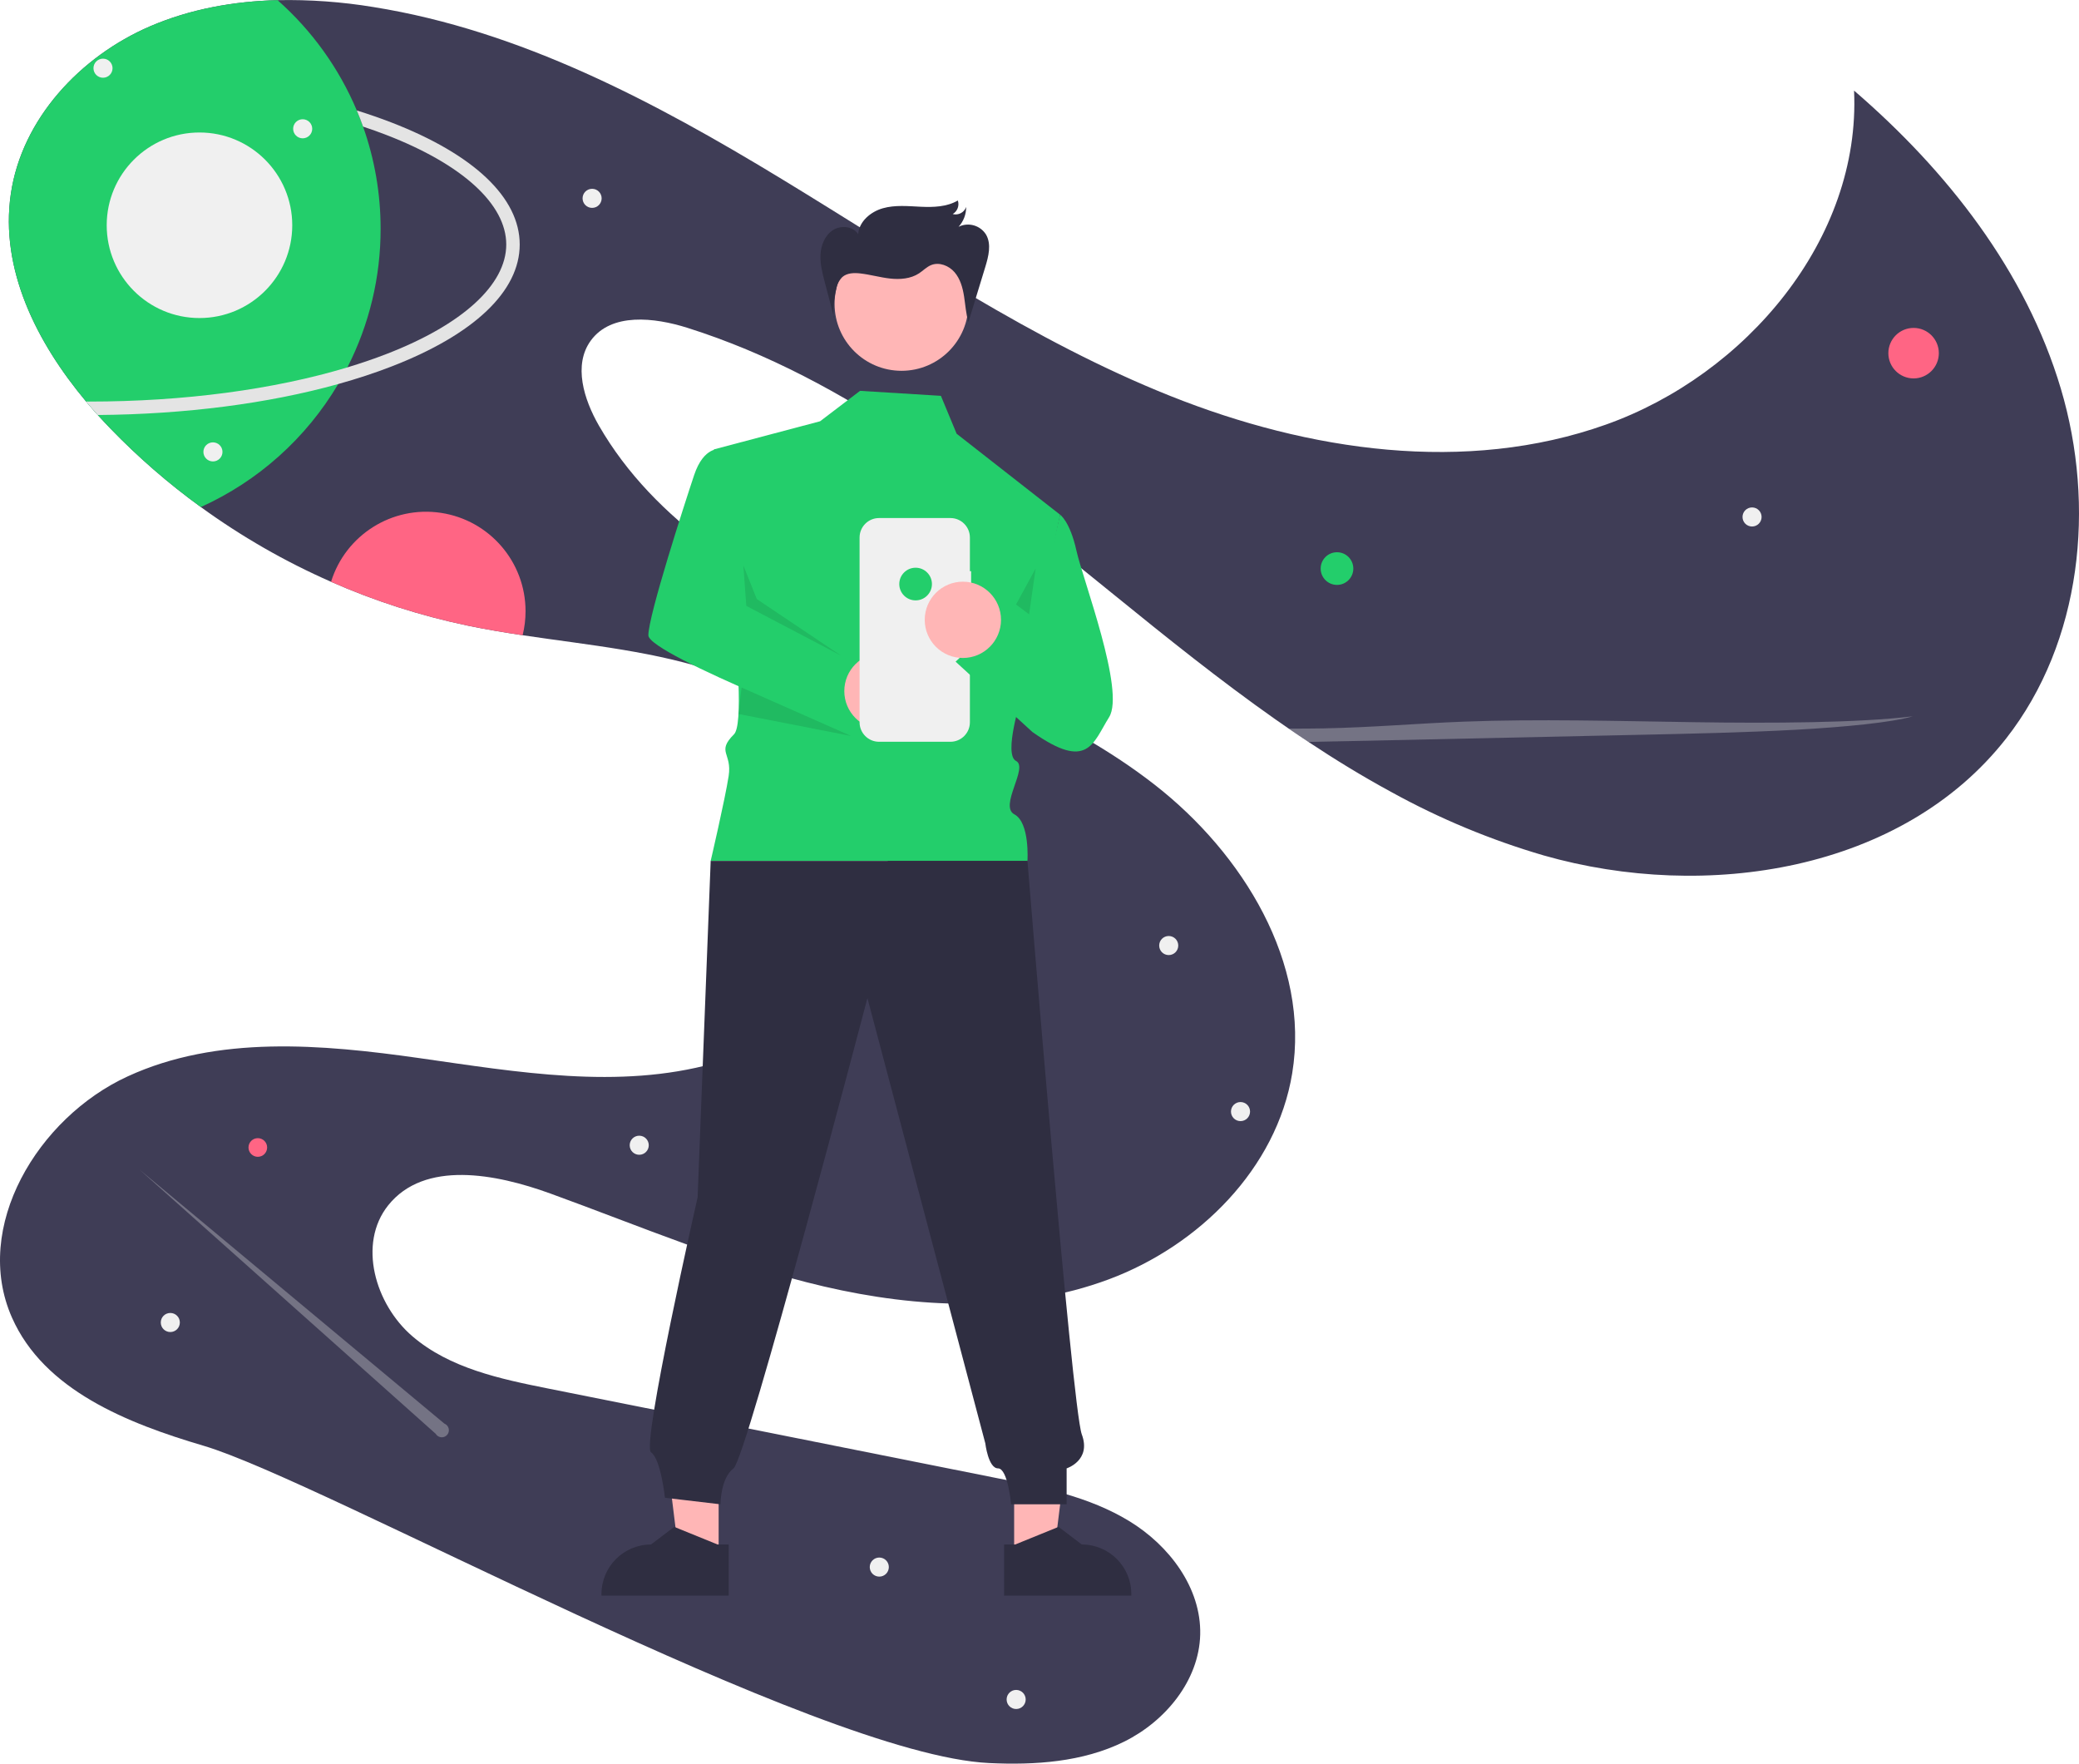
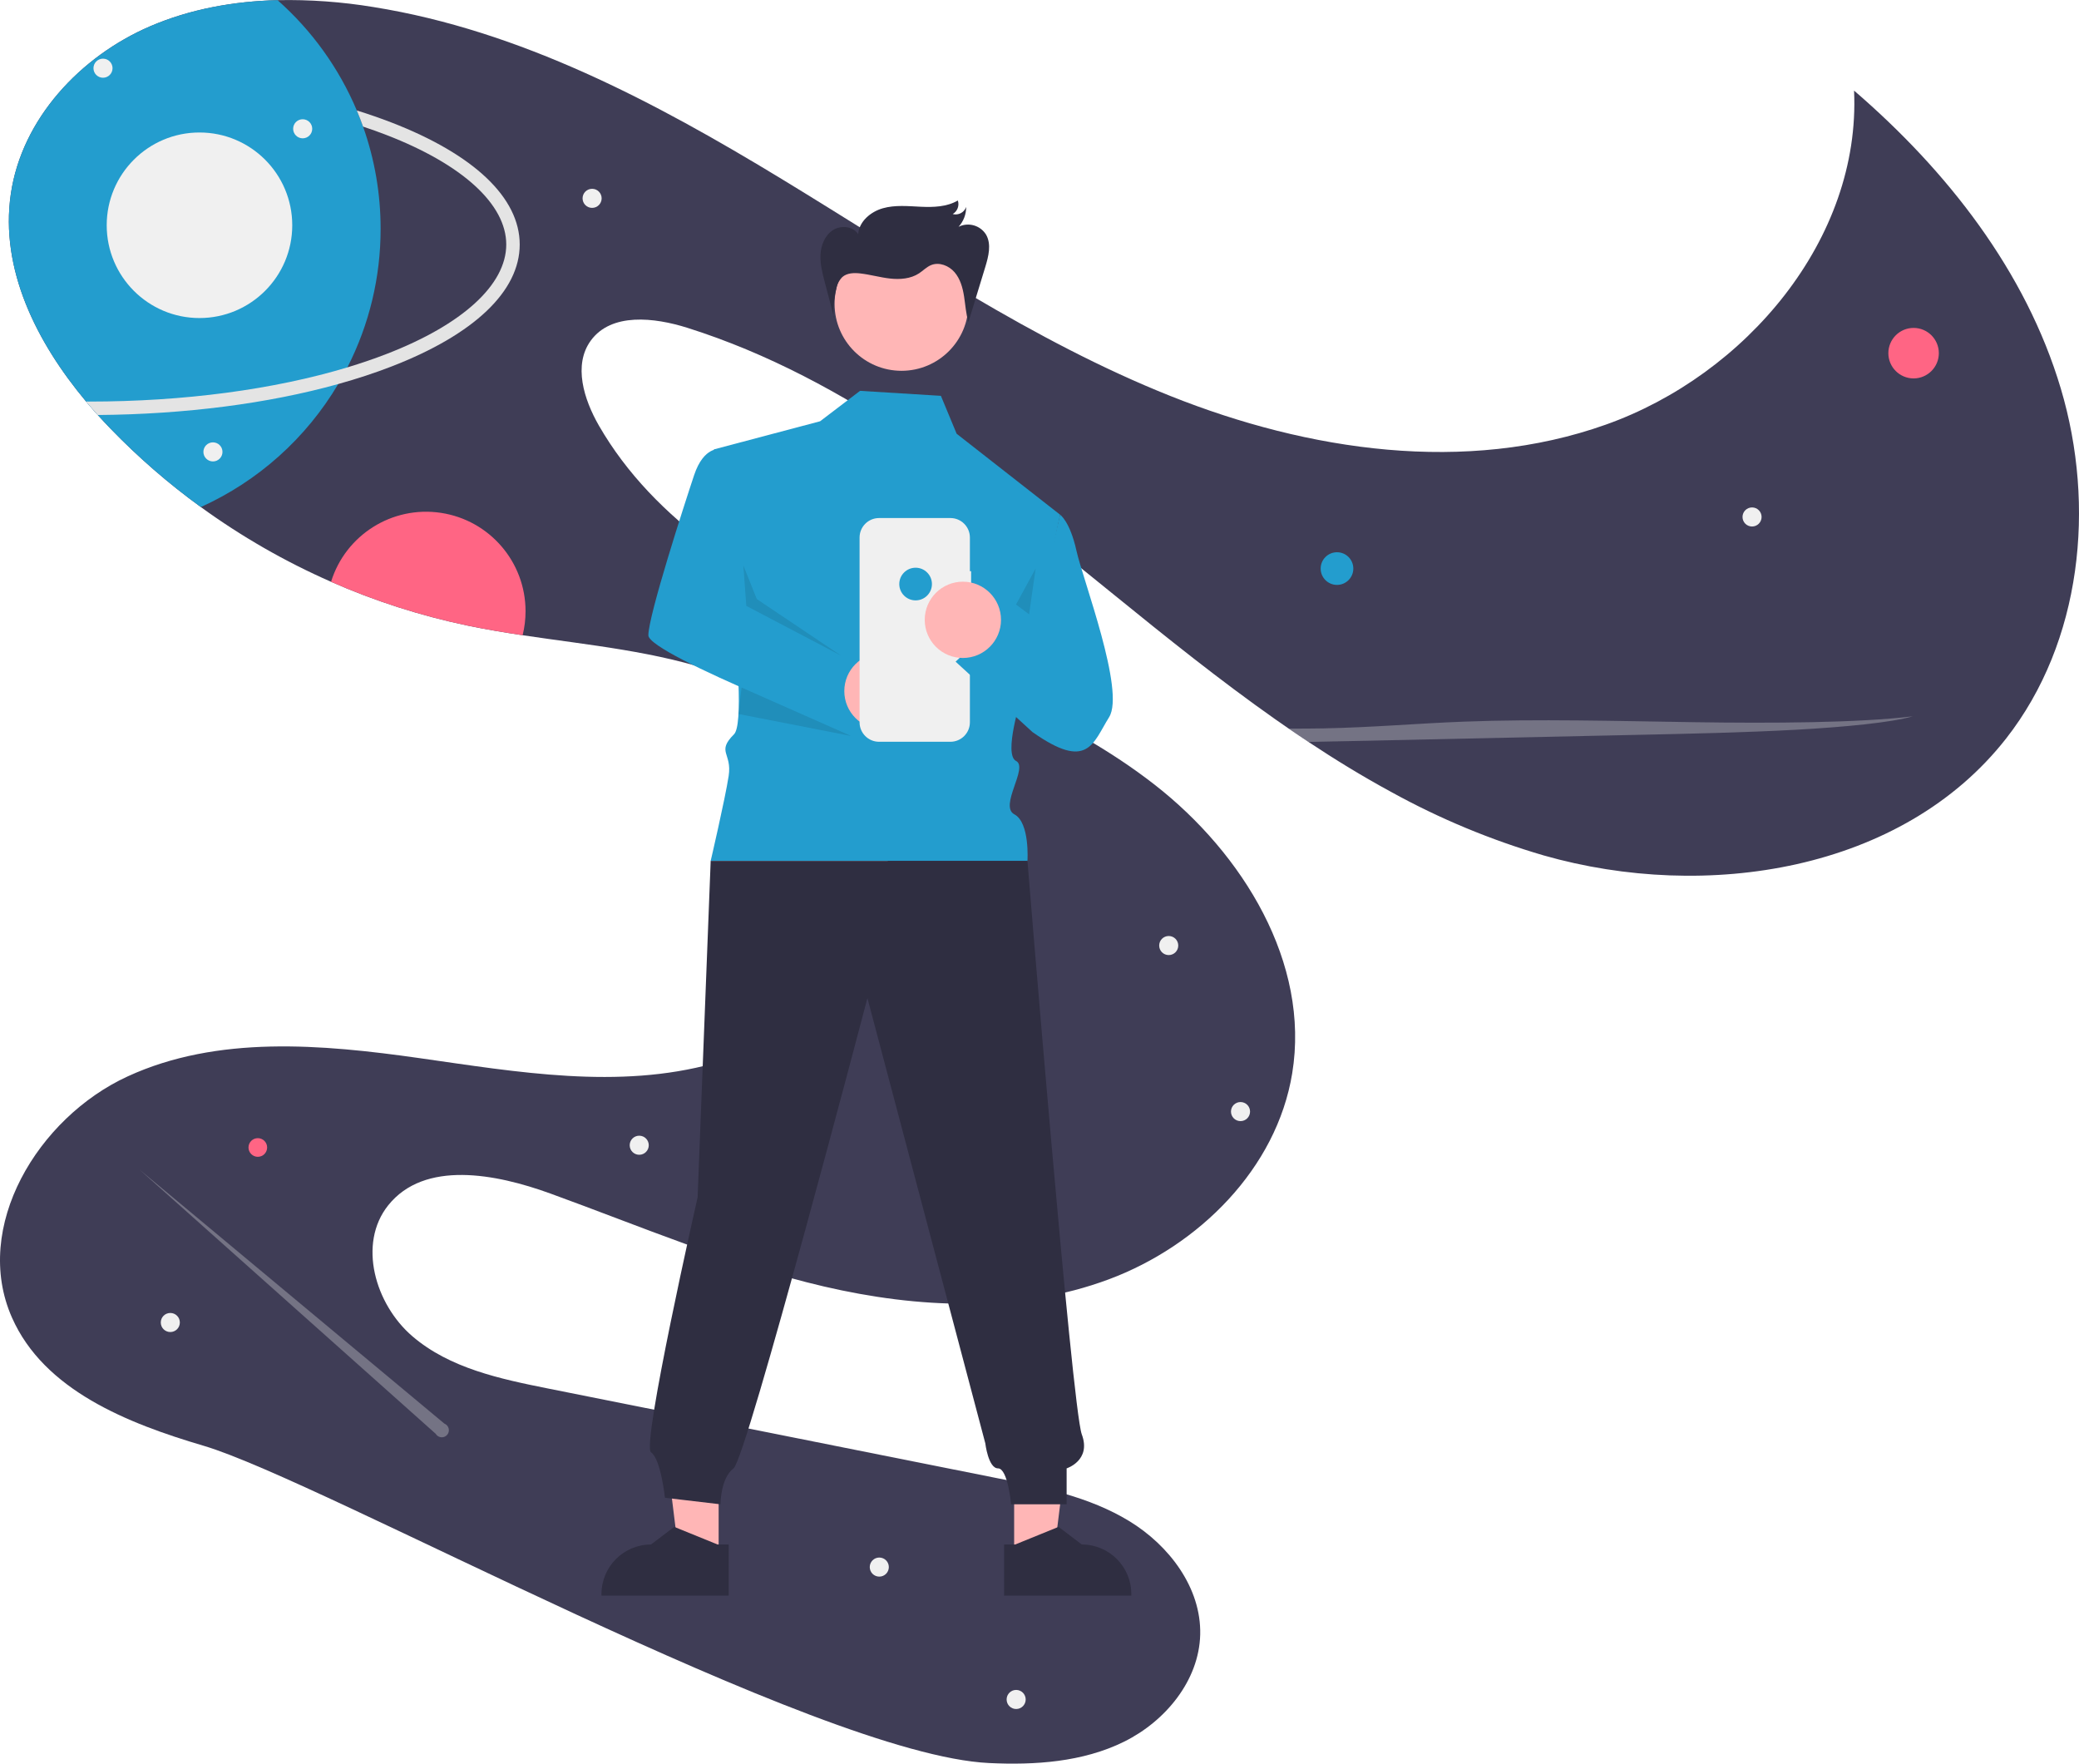
<svg xmlns="http://www.w3.org/2000/svg" data-name="Layer 1" width="926.632" height="785.994" viewBox="0 0 926.632 785.994">
  <path d="M1030.887,386.059c-46.34,59.26-133.78,72.83-206.13,52.19a335.51,335.51,0,0,1-68.1-28.35c-12.54-6.81-24.78-14.28-36.77-22.24-2.95-1.95-5.9-3.93-8.82-5.95q-2.985-2.04-5.95-4.13c-24.76-17.42-48.55-36.53-71.94-55.53-58.39-47.43-118.38-96.32-190.12-118.95-14.78-4.66-33.9-6.84-43.04,5.68-7.93,10.87-3.09,26.26,3.62,37.92,24.89,43.19,70.07,70.46,115.29,91.43,45.22,20.97,93.12,37.96,132.43,68.62,39.31,30.66,69.32,79.39,61.28,128.58-6.93,42.39-41.54,76.83-81.78,91.84-40.24,15-85.12,12.91-126.95,3.17-41.83-9.75-81.54-26.76-121.91-41.42-24.34-8.85-56.16-14.97-72.31,5.28-13.64,17.11-5.8,44.1,10.81,58.34s39.09,19.01,60.54,23.29q99.9,19.95,199.8,39.89c20.43,4.07,41.34,8.33,59.14,19.17,17.8,10.83,32.16,29.75,31.65,50.58-.51,20.53-15.54,38.67-33.96,47.76-18.41,9.08-39.67,10.48-60.18,9.5-76.86-3.68-297.21-125.79-350.06-141.4-33.96-10.02-71.09-24.74-85.41-57.12-17.83-40.31,11.51-89.08,51.56-107.49,40.04-18.42,86.46-14.34,130.1-8.14,43.64,6.2,88.72,14.09,131.2,2.31,42.479-11.78,81.4-50.18,77.21-94.06-3.65-38.18-38.04-66.95-74.23-79.63-28.33-9.93-58.47-12.63-88.229-17.1-8.26-1.23-16.49-2.61-24.64-4.31a307.086,307.086,0,0,1-60.75-19.5,312.924,312.924,0,0,1-58.04-33.31,305.265,305.265,0,0,1-40.32-35.01q-2.835-2.94-5.61-6.01c-1.76-1.96-3.5-3.96-5.2-6-22.12-26.43-38.46-58.98-33.56-92.52,4.89-33.45,30.96-61.3,62-74.68,17.94-7.73,37.29-11.19,56.88-11.69a233.796,233.796,0,0,1,42.78,3.08c65.41,10.46,125.35,42.24,181.96,76.65,56.6,34.41,111.76,72.18,173.29,96.71,61.53,24.54,131.57,34.93,193.99,12.74,62.42-22.18,113.7-82.7,110.65-148.87,41.4,35.65,76.58,80.46,92.16,132.82C1070.797,282.559,1064.536,343.019,1030.887,386.059Z" transform="translate(-136.6838 -57.00314)" fill="#3f3d56" />
-   <circle cx="595.911" cy="253.394" r="7.278" fill="#23ce6b" />
+   <circle cx="595.911" cy="253.394" r="7.278" fill="#239dce" />
  <circle cx="852.911" cy="157.394" r="11.252" fill="#ff6584" />
  <circle cx="114.911" cy="511.394" r="4.157" fill="#ff6584" />
  <path d="M370.927,329.399a44.43,44.43,0,0,1-1.3,10.7c-8.26-1.23-16.49-2.61-24.64-4.31a307.086,307.086,0,0,1-60.75-19.5,44.337,44.337,0,0,1,86.69,13.11Z" transform="translate(-136.6838 -57.00314)" fill="#ff6584" />
  <circle cx="780.911" cy="230.394" r="4.252" fill="#f0f0f0" />
  <circle cx="391.911" cy="698.394" r="4.252" fill="#f0f0f0" />
  <circle cx="452.911" cy="757.394" r="4.252" fill="#f0f0f0" />
  <circle cx="75.911" cy="589.394" r="4.252" fill="#f0f0f0" />
  <circle cx="284.911" cy="510.394" r="4.252" fill="#f0f0f0" />
  <circle cx="263.911" cy="88.394" r="4.252" fill="#f0f0f0" />
  <circle cx="520.911" cy="421.394" r="4.252" fill="#f0f0f0" />
  <circle cx="552.911" cy="495.394" r="4.252" fill="#f0f0f0" />
  <path d="M291.527,220.728q9.075-2.739,17.362-5.935c33.96-13.117,53.438-30.911,53.438-48.82s-19.478-35.703-53.438-48.82q-5.038-1.946-10.386-3.723a136.34,136.34,0,0,1-6.976,107.3Z" transform="translate(-136.6838 -57.00314)" fill="none" />
-   <path d="M306.326,158.969a135.44,135.44,0,0,1-14.8,61.76q-1.935,3.78-4.1,7.43a136.431,136.431,0,0,1-61.23,54.82,305.269,305.269,0,0,1-40.32-35.01q-2.835-2.94-5.61-6.01c-1.76-1.96-3.5-3.96-5.2-6-22.12-26.43-38.46-58.98-33.56-92.52,4.89-33.45,30.96-61.3,62-74.68,17.94-7.73,37.29-11.19,56.88-11.69a136.126,136.126,0,0,1,35.33,49.16c1,2.37,1.92,4.77,2.79,7.2A135.756,135.756,0,0,1,306.326,158.969Z" transform="translate(-136.6838 -57.00314)" fill="#23ce6b" />
+   <path d="M306.326,158.969a135.44,135.44,0,0,1-14.8,61.76q-1.935,3.78-4.1,7.43a136.431,136.431,0,0,1-61.23,54.82,305.269,305.269,0,0,1-40.32-35.01q-2.835-2.94-5.61-6.01c-1.76-1.96-3.5-3.96-5.2-6-22.12-26.43-38.46-58.98-33.56-92.52,4.89-33.45,30.96-61.3,62-74.68,17.94-7.73,37.29-11.19,56.88-11.69a136.126,136.126,0,0,1,35.33,49.16c1,2.37,1.92,4.77,2.79,7.2A135.756,135.756,0,0,1,306.326,158.969Z" transform="translate(-136.6838 -57.00314)" fill="#239dce" />
  <path d="M368.326,165.969c0,20.83-20.34,40.15-57.28,54.42-7.39,2.86-15.3,5.45-23.62,7.77-31.14,8.68-68.2,13.49-107.16,13.8-1.76-1.96-3.5-3.96-5.2-6,.42.01.84.01,1.26.01,42.31,0,82.45-5.36,115.2-15.24,6.05-1.83,11.85-3.81,17.36-5.94,33.96-13.11,53.44-30.91,53.44-48.82,0-17.91-19.48-35.7-53.44-48.82q-5.04-1.95-10.38-3.72c-.87-2.43-1.79-4.83-2.79-7.2q7.98,2.49,15.33,5.32C347.987,125.819,368.326,145.149,368.326,165.969Z" transform="translate(-136.6838 -57.00314)" fill="#e4e4e4" />
  <circle cx="45.911" cy="30.394" r="4.252" fill="#f0f0f0" />
  <circle cx="134.911" cy="57.394" r="4.252" fill="#f0f0f0" />
  <circle cx="88.911" cy="100.394" r="41.348" fill="#f0f0f0" />
  <path d="M989.197,376.239c-9.28,2.74-29.74,4.76-52.24,6-22.49,1.23-47.16,1.77-71.52,2.29q-63.959,1.38-127.91,2.77-8.791.195-17.64.36c-2.95-1.95-5.9-3.93-8.82-5.95,5.23.03,10.46,0,15.65-.1,22.17-.44,40.94-2.17,62.32-2.99,32.9-1.27,68.42-.27,102.71.24C926.036,379.379,965.106,379.189,989.197,376.239Z" transform="translate(-136.6838 -57.00314)" fill="#f0f0f0" opacity="0.3" />
  <path d="M334.767,691.47,198.846,578.239,330.891,696.006a3.151,3.151,0,1,0,3.876-4.535Z" transform="translate(-136.6838 -57.00314)" fill="#f0f0f0" opacity="0.3" />
  <circle cx="94.911" cy="201.394" r="4.252" fill="#f0f0f0" />
  <polygon points="452.017 694.074 469.604 694.073 477.971 626.236 452.014 626.237 452.017 694.074" fill="#ffb6b6" />
  <path d="M584.215,745.335l4.95-0,19.327-7.86,10.359,7.859h.001a22.074,22.074,0,0,1,22.073,22.072v.717l-56.709.002Z" transform="translate(-136.6838 -57.00314)" fill="#2f2e41" />
  <polygon points="320.308 694.074 302.721 694.073 294.354 626.236 320.311 626.237 320.308 694.074" fill="#ffb6b6" />
  <path d="M461.477,768.125l-56.709-.002v-.717a22.074,22.074,0,0,1,22.073-22.072h.001l10.359-7.859,19.327,7.86,4.95 0Z" transform="translate(-136.6838 -57.00314)" fill="#2f2e41" />
-   <path d="M520.009,231.191,502.201,244.751,454.896,257.279s16.95,118.96,8.95,126.96-.785,8.215-2.393,18.608-8.013,37.831-8.013,37.831l141.188,0s1.138-17.052-5.822-20.745,6.416-20.929.728-23.811,2.312-27.882,2.312-27.882l17.337-81.85-46.114-36.08-7.013-16.898Z" transform="translate(-136.6838 -57.00314)" fill="#23ce6b" />
+   <path d="M520.009,231.191,502.201,244.751,454.896,257.279s16.95,118.96,8.95,126.96-.785,8.215-2.393,18.608-8.013,37.831-8.013,37.831l141.188,0s1.138-17.052-5.822-20.745,6.416-20.929.728-23.811,2.312-27.882,2.312-27.882l17.337-81.85-46.114-36.08-7.013-16.898Z" transform="translate(-136.6838 -57.00314)" fill="#239dce" />
  <circle cx="405.545" cy="274.328" r="6.161" fill="#f2f2f2" />
  <path d="M453.441,440.678l-5.822,149.921S422.48,701.328,426.846,704.239s6.216,20.269,6.216,20.269l24.744,2.911s0-11.644,5.822-16.011,59.677-209.598,59.677-209.598l52.54,198.429s1.315,11.169,5.682,11.169,5.822,16.011,5.822,16.011h24.744v-16.011s11.118-3.525,6.752-15.169-24.218-255.562-24.218-255.562Z" transform="translate(-136.6838 -57.00314)" fill="#2f2e41" />
  <circle cx="401.817" cy="135.415" r="29.839" fill="#ffb6b6" />
  <polygon points="452.85 269.414 458.672 273.781 461.583 253.403 452.85 269.414" opacity="0.1" style="isolation:isolate" />
-   <path d="M457.687,257.163s-7.278-1.456-11.644,11.644-20.378,62.588-20.378,71.322S525.375,387.396,525.375,387.396L515,351l-45.669-23.971Z" transform="translate(-136.6838 -57.00314)" fill="#23ce6b" />
+   <path d="M457.687,257.163s-7.278-1.456-11.644,11.644-20.378,62.588-20.378,71.322S525.375,387.396,525.375,387.396L515,351l-45.669-23.971Z" transform="translate(-136.6838 -57.00314)" fill="#239dce" />
  <circle cx="393.316" cy="307.997" r="17" fill="#ffb6b6" />
  <polygon points="331.316 251.997 332.647 270.026 374.878 292.192 337.316 266.997 331.316 251.997" opacity="0.1" style="isolation:isolate" />
  <path d="M569.523,311.57h-.548V296.562a8.686,8.686,0,0,0-8.686-8.686H528.492a8.686,8.686,0,0,0-8.686,8.686v82.337a8.686,8.686,0,0,0,8.686,8.686h31.797a8.686,8.686,0,0,0,8.686-8.686V322.254h.548Z" transform="translate(-136.6838 -57.00314)" fill="#f0f0f0" />
-   <path d="M609.184,286.39s4.367,2.911,7.278,16.011,21.833,62.588,14.555,74.233-9.426,24.072-34.17,6.606l-34.24-31.35,24.744-23.289,10.189,7.278Z" transform="translate(-136.6838 -57.00314)" fill="#23ce6b" />
-   <circle cx="408.095" cy="260.292" r="7.278" fill="#23ce6b" />
+   <path d="M609.184,286.39s4.367,2.911,7.278,16.011,21.833,62.588,14.555,74.233-9.426,24.072-34.17,6.606l-34.24-31.35,24.744-23.289,10.189,7.278Z" transform="translate(-136.6838 -57.00314)" fill="#239dce" />
+   <circle cx="408.095" cy="260.292" r="7.278" fill="#239dce" />
  <circle cx="429.163" cy="276.236" r="17" fill="#ffb6b6" />
  <polygon points="330.514 306.41 379.316 327.997 329.158 318.194 330.514 306.41" opacity="0.1" style="isolation:isolate" />
  <path d="M508.397,198.365,504.3,182.773c-1.069-4.068-2.147-8.219-1.907-12.418s2.022-8.533,5.56-10.808,8.939-1.738,11.216,1.799c.433-5.648,5.571-9.992,11.022-11.531s11.239-.93,16.897-.671,11.631.078,16.514-2.791a5.112,5.112,0,0,1-2.289,6.041,4.963,4.963,0,0,0,5.995-3.162,12.88,12.88,0,0,1-3.381,8.845A9.475,9.475,0,0,1,576.173,161.545c2.492,4.321,1.096,9.747-.362,14.517l-7.484,24.482c-1.135-3.722-1.349-7.651-1.956-11.494s-1.687-7.768-4.224-10.718-6.846-4.659-10.451-3.194c-2.022.822-3.565,2.489-5.39,3.686-3.746,2.455-8.512,2.807-12.963,2.308s-8.789-1.767-13.24-2.273c-2.787-.317-5.896-.233-7.999,1.623a10.281,10.281,0,0,0-2.738,5.467,43.486,43.486,0,0,0-1.158,12.541" transform="translate(-136.6838 -57.00314)" fill="#2f2e41" />
</svg>
